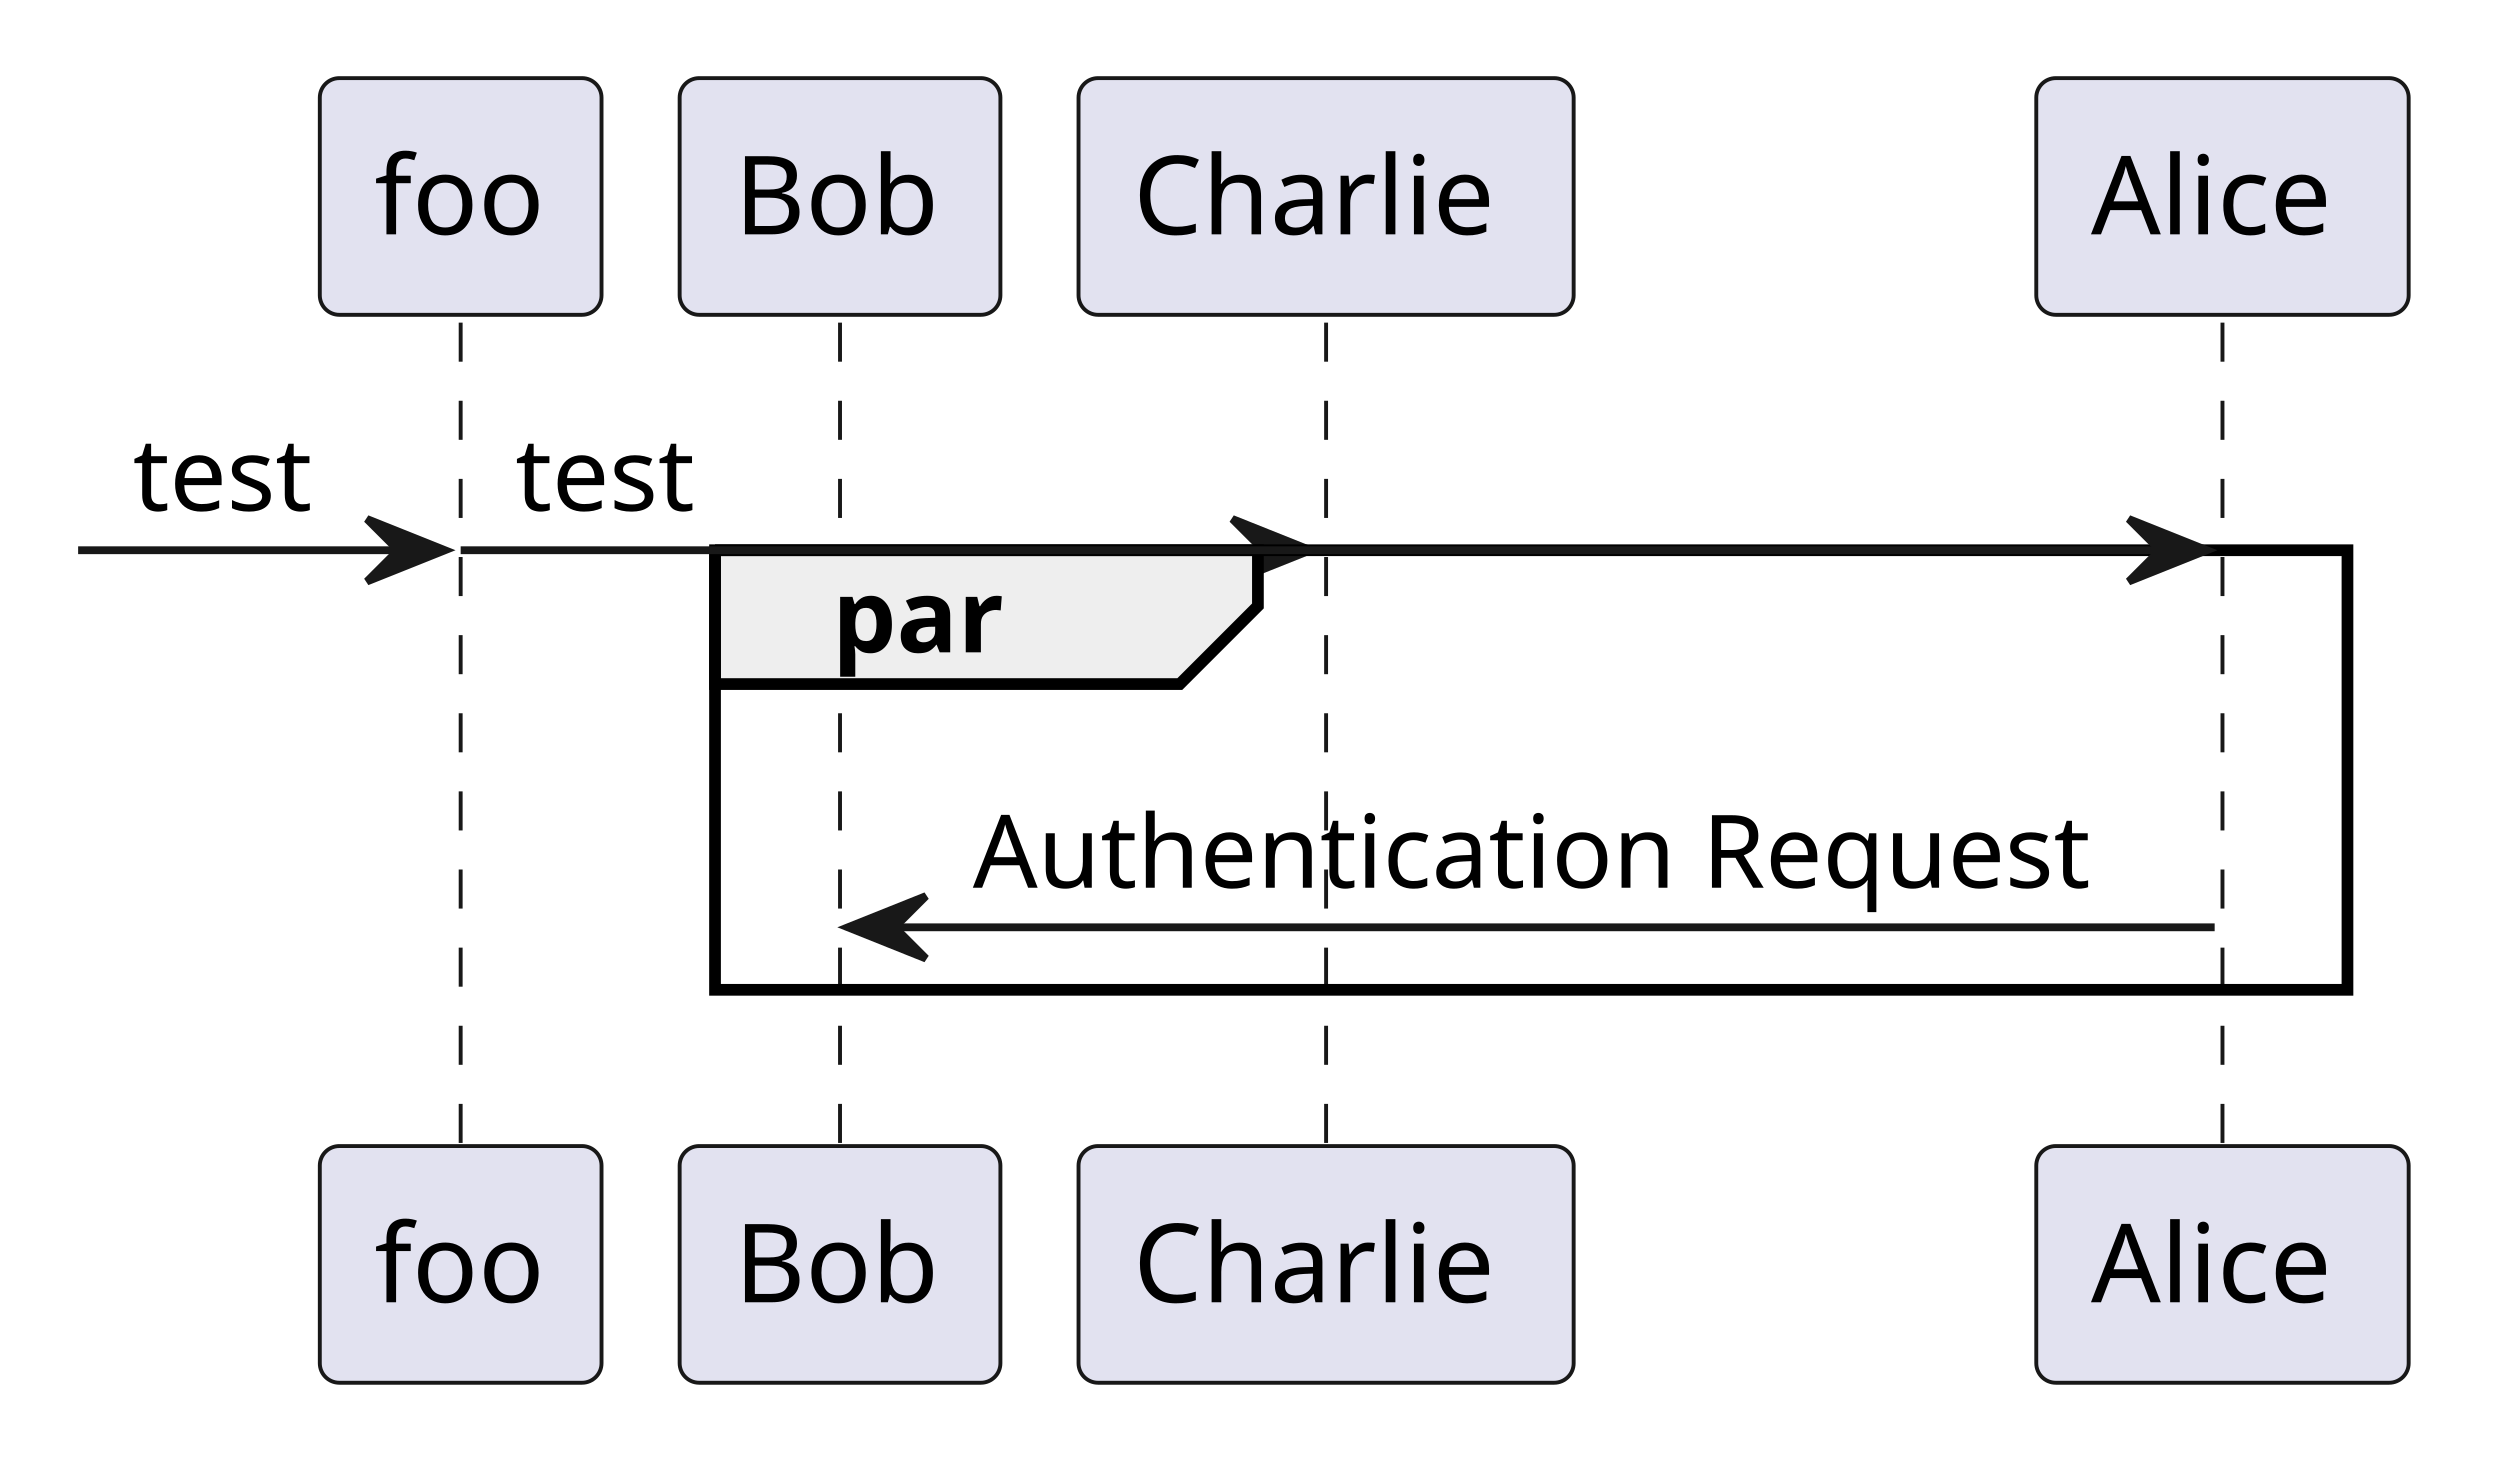
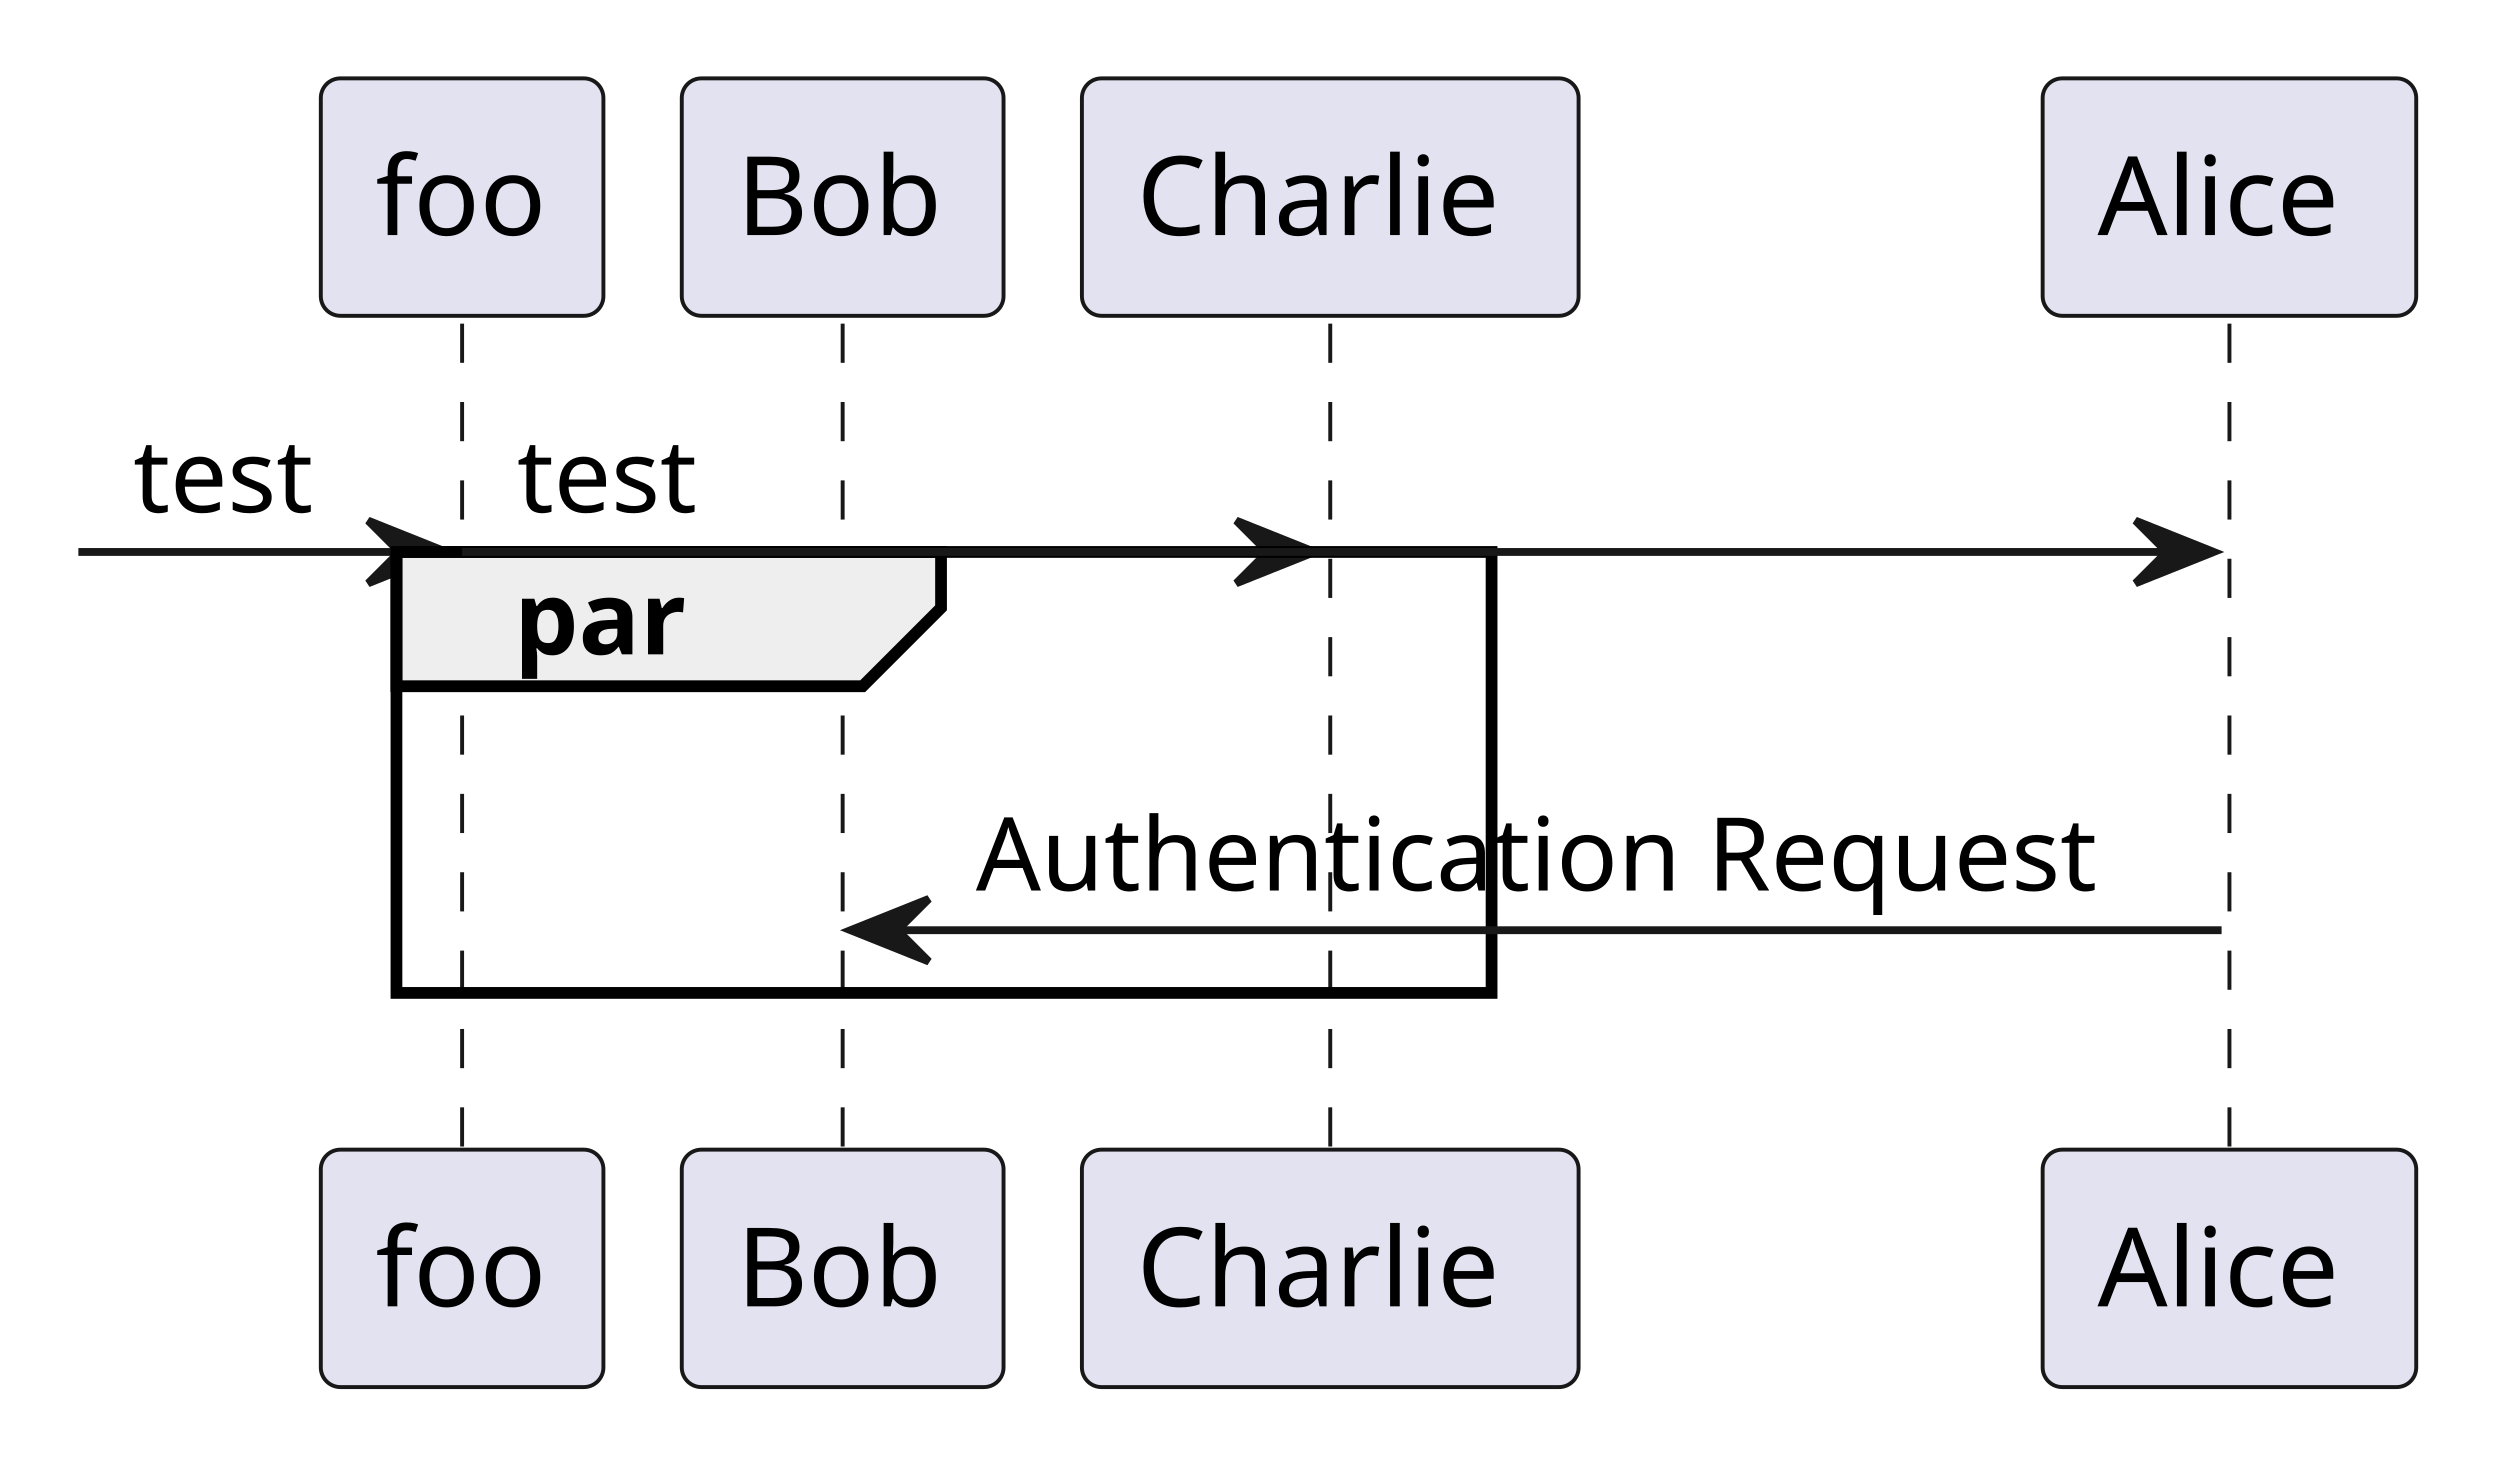
- <svg xmlns="http://www.w3.org/2000/svg" contentStyleType="text/css" data-diagram-type="SEQUENCE" height="188px" preserveAspectRatio="none" style="width:320px;height:188px;background:#FFFFFF;" version="1.1" viewBox="0 0 320 188" width="320px" zoomAndPan="magnify">
+ <svg xmlns="http://www.w3.org/2000/svg" contentStyleType="text/css" data-diagram-type="SEQUENCE" height="188px" preserveAspectRatio="none" style="width:319px;height:188px;background:#FFFFFF;" version="1.1" viewBox="0 0 319 188" width="319px" zoomAndPan="magnify">
  <defs />
  <g>
    <g>
      <rect fill="#000000" fill-opacity="0" height="105.398" width="8" x="55.465" y="41.297" />
      <line style="stroke:#181818;stroke-width:0.5;stroke-dasharray:5,5;" x1="58.965" x2="58.965" y1="41.297" y2="146.695" />
    </g>
    <g>
      <rect fill="#000000" fill-opacity="0" height="105.398" width="8" x="104.023" y="41.297" />
      <line style="stroke:#181818;stroke-width:0.5;stroke-dasharray:5,5;" x1="107.523" x2="107.523" y1="41.297" y2="146.695" />
    </g>
    <g>
      <rect fill="#000000" fill-opacity="0" height="105.398" width="8" x="166.24" y="41.297" />
      <line style="stroke:#181818;stroke-width:0.5;stroke-dasharray:5,5;" x1="169.74" x2="169.74" y1="41.297" y2="146.695" />
    </g>
    <g>
      <rect fill="#000000" fill-opacity="0" height="105.398" width="8" x="280.977" y="41.297" />
      <line style="stroke:#181818;stroke-width:0.5;stroke-dasharray:5,5;" x1="284.477" x2="284.477" y1="41.297" y2="146.695" />
    </g>
    <rect fill="#E2E2F0" height="30.297" rx="2.5" ry="2.5" style="stroke:#181818;stroke-width:0.5;" width="36.06" x="40.935" y="10" />
    <text fill="#000000" font-family="sans-serif" font-size="14" lengthAdjust="spacing" textLength="22.06" x="47.935" y="29.995">foo</text>
    <rect fill="#E2E2F0" height="30.297" rx="2.5" ry="2.5" style="stroke:#181818;stroke-width:0.5;" width="41.057" x="86.995" y="10" />
    <text fill="#000000" font-family="sans-serif" font-size="14" lengthAdjust="spacing" textLength="27.057" x="93.995" y="29.995">Bob</text>
    <rect fill="#E2E2F0" height="30.297" rx="2.5" ry="2.5" style="stroke:#181818;stroke-width:0.5;" width="63.376" x="138.052" y="10" />
    <text fill="#000000" font-family="sans-serif" font-size="14" lengthAdjust="spacing" textLength="49.376" x="145.052" y="29.995">Charlie</text>
    <rect fill="#E2E2F0" height="30.297" rx="2.5" ry="2.5" style="stroke:#181818;stroke-width:0.5;" width="47.667" x="260.643" y="10" />
    <text fill="#000000" font-family="sans-serif" font-size="14" lengthAdjust="spacing" textLength="33.667" x="267.643" y="29.995">Alice</text>
    <rect fill="#E2E2F0" height="30.297" rx="2.5" ry="2.5" style="stroke:#181818;stroke-width:0.5;" width="36.06" x="40.935" y="146.695" />
    <text fill="#000000" font-family="sans-serif" font-size="14" lengthAdjust="spacing" textLength="22.06" x="47.935" y="166.69">foo</text>
    <rect fill="#E2E2F0" height="30.297" rx="2.5" ry="2.5" style="stroke:#181818;stroke-width:0.5;" width="41.057" x="86.995" y="146.695" />
    <text fill="#000000" font-family="sans-serif" font-size="14" lengthAdjust="spacing" textLength="27.057" x="93.995" y="166.69">Bob</text>
    <rect fill="#E2E2F0" height="30.297" rx="2.5" ry="2.5" style="stroke:#181818;stroke-width:0.5;" width="63.376" x="138.052" y="146.695" />
    <text fill="#000000" font-family="sans-serif" font-size="14" lengthAdjust="spacing" textLength="49.376" x="145.052" y="166.69">Charlie</text>
    <rect fill="#E2E2F0" height="30.297" rx="2.5" ry="2.5" style="stroke:#181818;stroke-width:0.5;" width="47.667" x="260.643" y="146.695" />
    <text fill="#000000" font-family="sans-serif" font-size="14" lengthAdjust="spacing" textLength="33.667" x="267.643" y="166.69">Alice</text>
    <polygon fill="#181818" points="46.965,66.43,56.965,70.43,46.965,74.43,50.965,70.43" style="stroke:#181818;stroke-width:1;" />
    <line style="stroke:#181818;stroke-width:1;" x1="10" x2="52.965" y1="70.43" y2="70.43" />
    <text fill="#000000" font-family="sans-serif" font-size="13" lengthAdjust="spacing" textLength="24.965" x="17" y="65.364">test</text>
    <polygon fill="#181818" points="157.74,66.43,167.74,70.43,157.74,74.43,161.74,70.43" style="stroke:#181818;stroke-width:1;" />
    <line style="stroke:#181818;stroke-width:1;" x1="107.523" x2="163.74" y1="70.43" y2="70.43" />
-     <path d="M91.523,70.43 L161.013,70.43 L161.013,77.562 L151.013,87.562 L91.523,87.562 L91.523,70.43" fill="#EEEEEE" style="stroke:#000000;stroke-width:1.5;" />
-     <rect fill="none" height="56.266" style="stroke:#000000;stroke-width:1.5;" width="208.953" x="91.523" y="70.43" />
-     <text fill="#000000" font-family="sans-serif" font-size="13" font-weight="700" lengthAdjust="spacing" textLength="24.489" x="106.523" y="83.497">par</text>
+     <path d="M50.588,70.43 L120.077,70.43 L120.077,77.562 L110.077,87.562 L50.588,87.562 L50.588,70.43" fill="#EEEEEE" style="stroke:#000000;stroke-width:1.5;" />
+     <rect fill="none" height="56.266" style="stroke:#000000;stroke-width:1.5;" width="139.738" x="50.588" y="70.43" />
+     <text fill="#000000" font-family="sans-serif" font-size="13" font-weight="700" lengthAdjust="spacing" textLength="24.489" x="65.588" y="83.497">par</text>
    <polygon fill="#181818" points="118.523,114.695,108.523,118.695,118.523,122.695,114.523,118.695" style="stroke:#181818;stroke-width:1;" />
    <line style="stroke:#181818;stroke-width:1;" x1="112.523" x2="283.477" y1="118.695" y2="118.695" />
    <text fill="#000000" font-family="sans-serif" font-size="13" lengthAdjust="spacing" textLength="152.953" x="124.523" y="113.629">Authentication Request</text>
    <polygon fill="#181818" points="272.477,66.43,282.477,70.43,272.477,74.43,276.477,70.43" style="stroke:#181818;stroke-width:1;" />
    <line style="stroke:#181818;stroke-width:1;" x1="58.965" x2="278.477" y1="70.43" y2="70.43" />
    <text fill="#000000" font-family="sans-serif" font-size="13" lengthAdjust="spacing" textLength="24.965" x="65.965" y="65.364">test</text>
  </g>
</svg>
